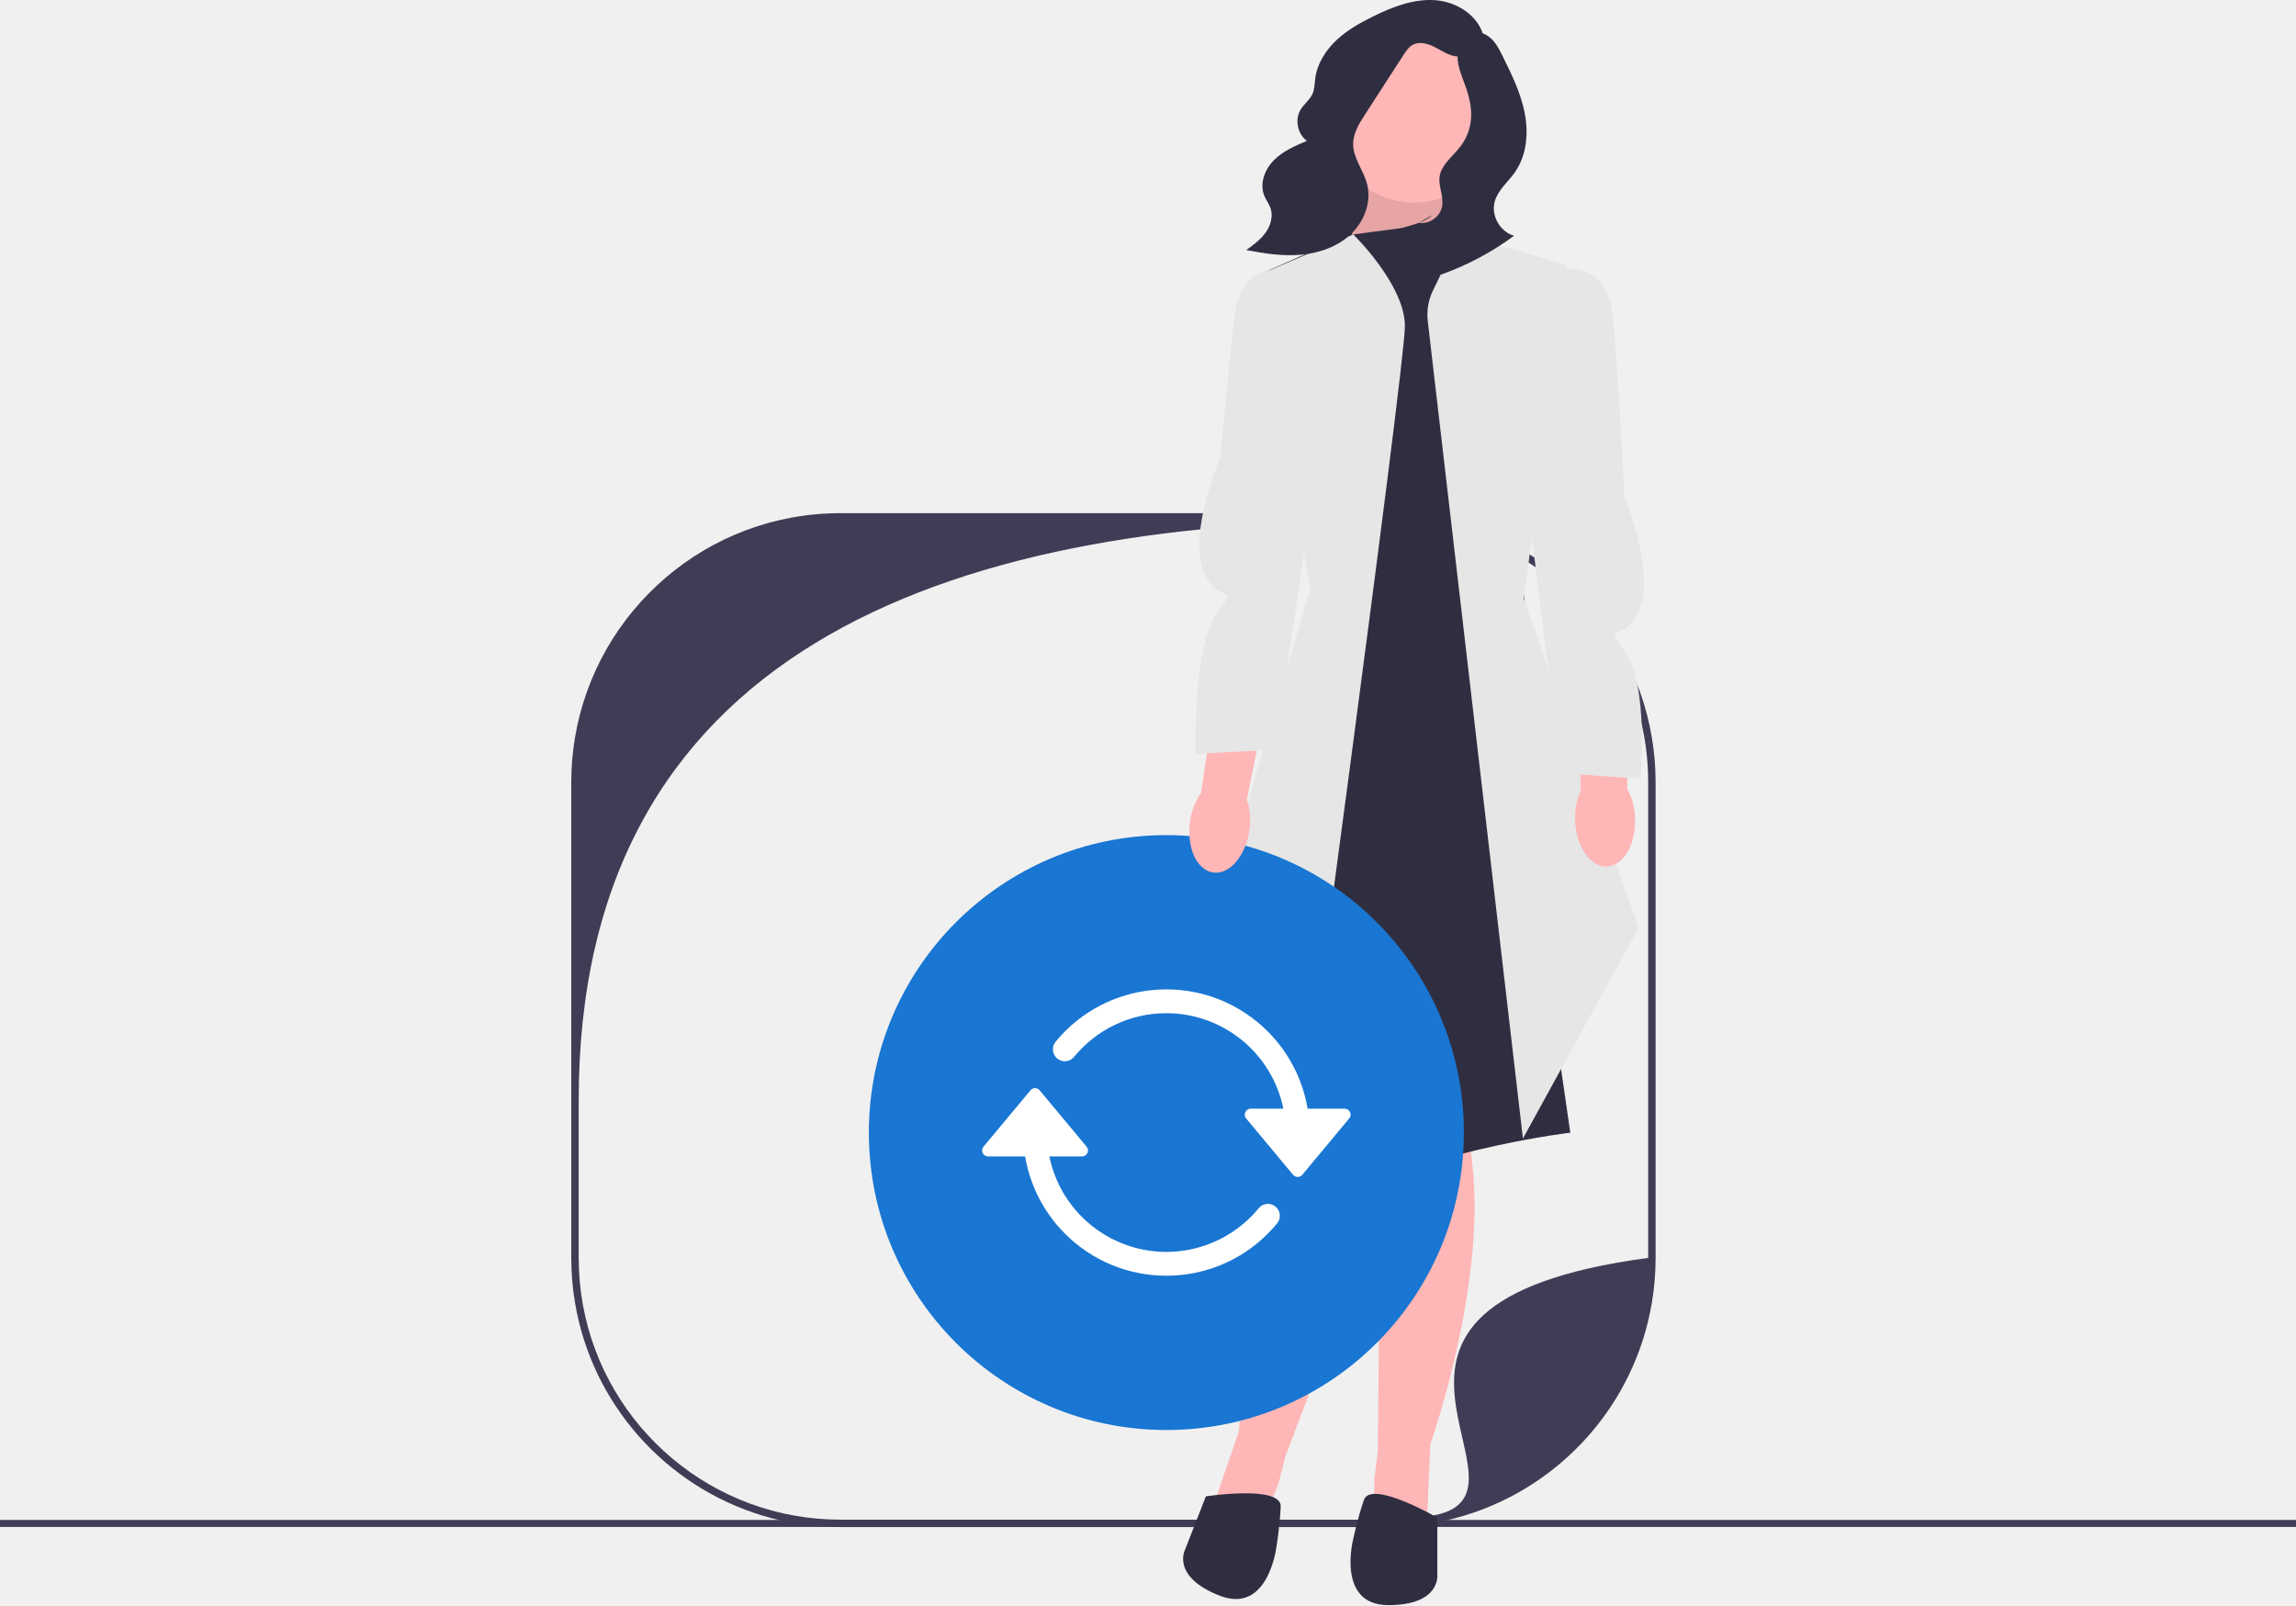
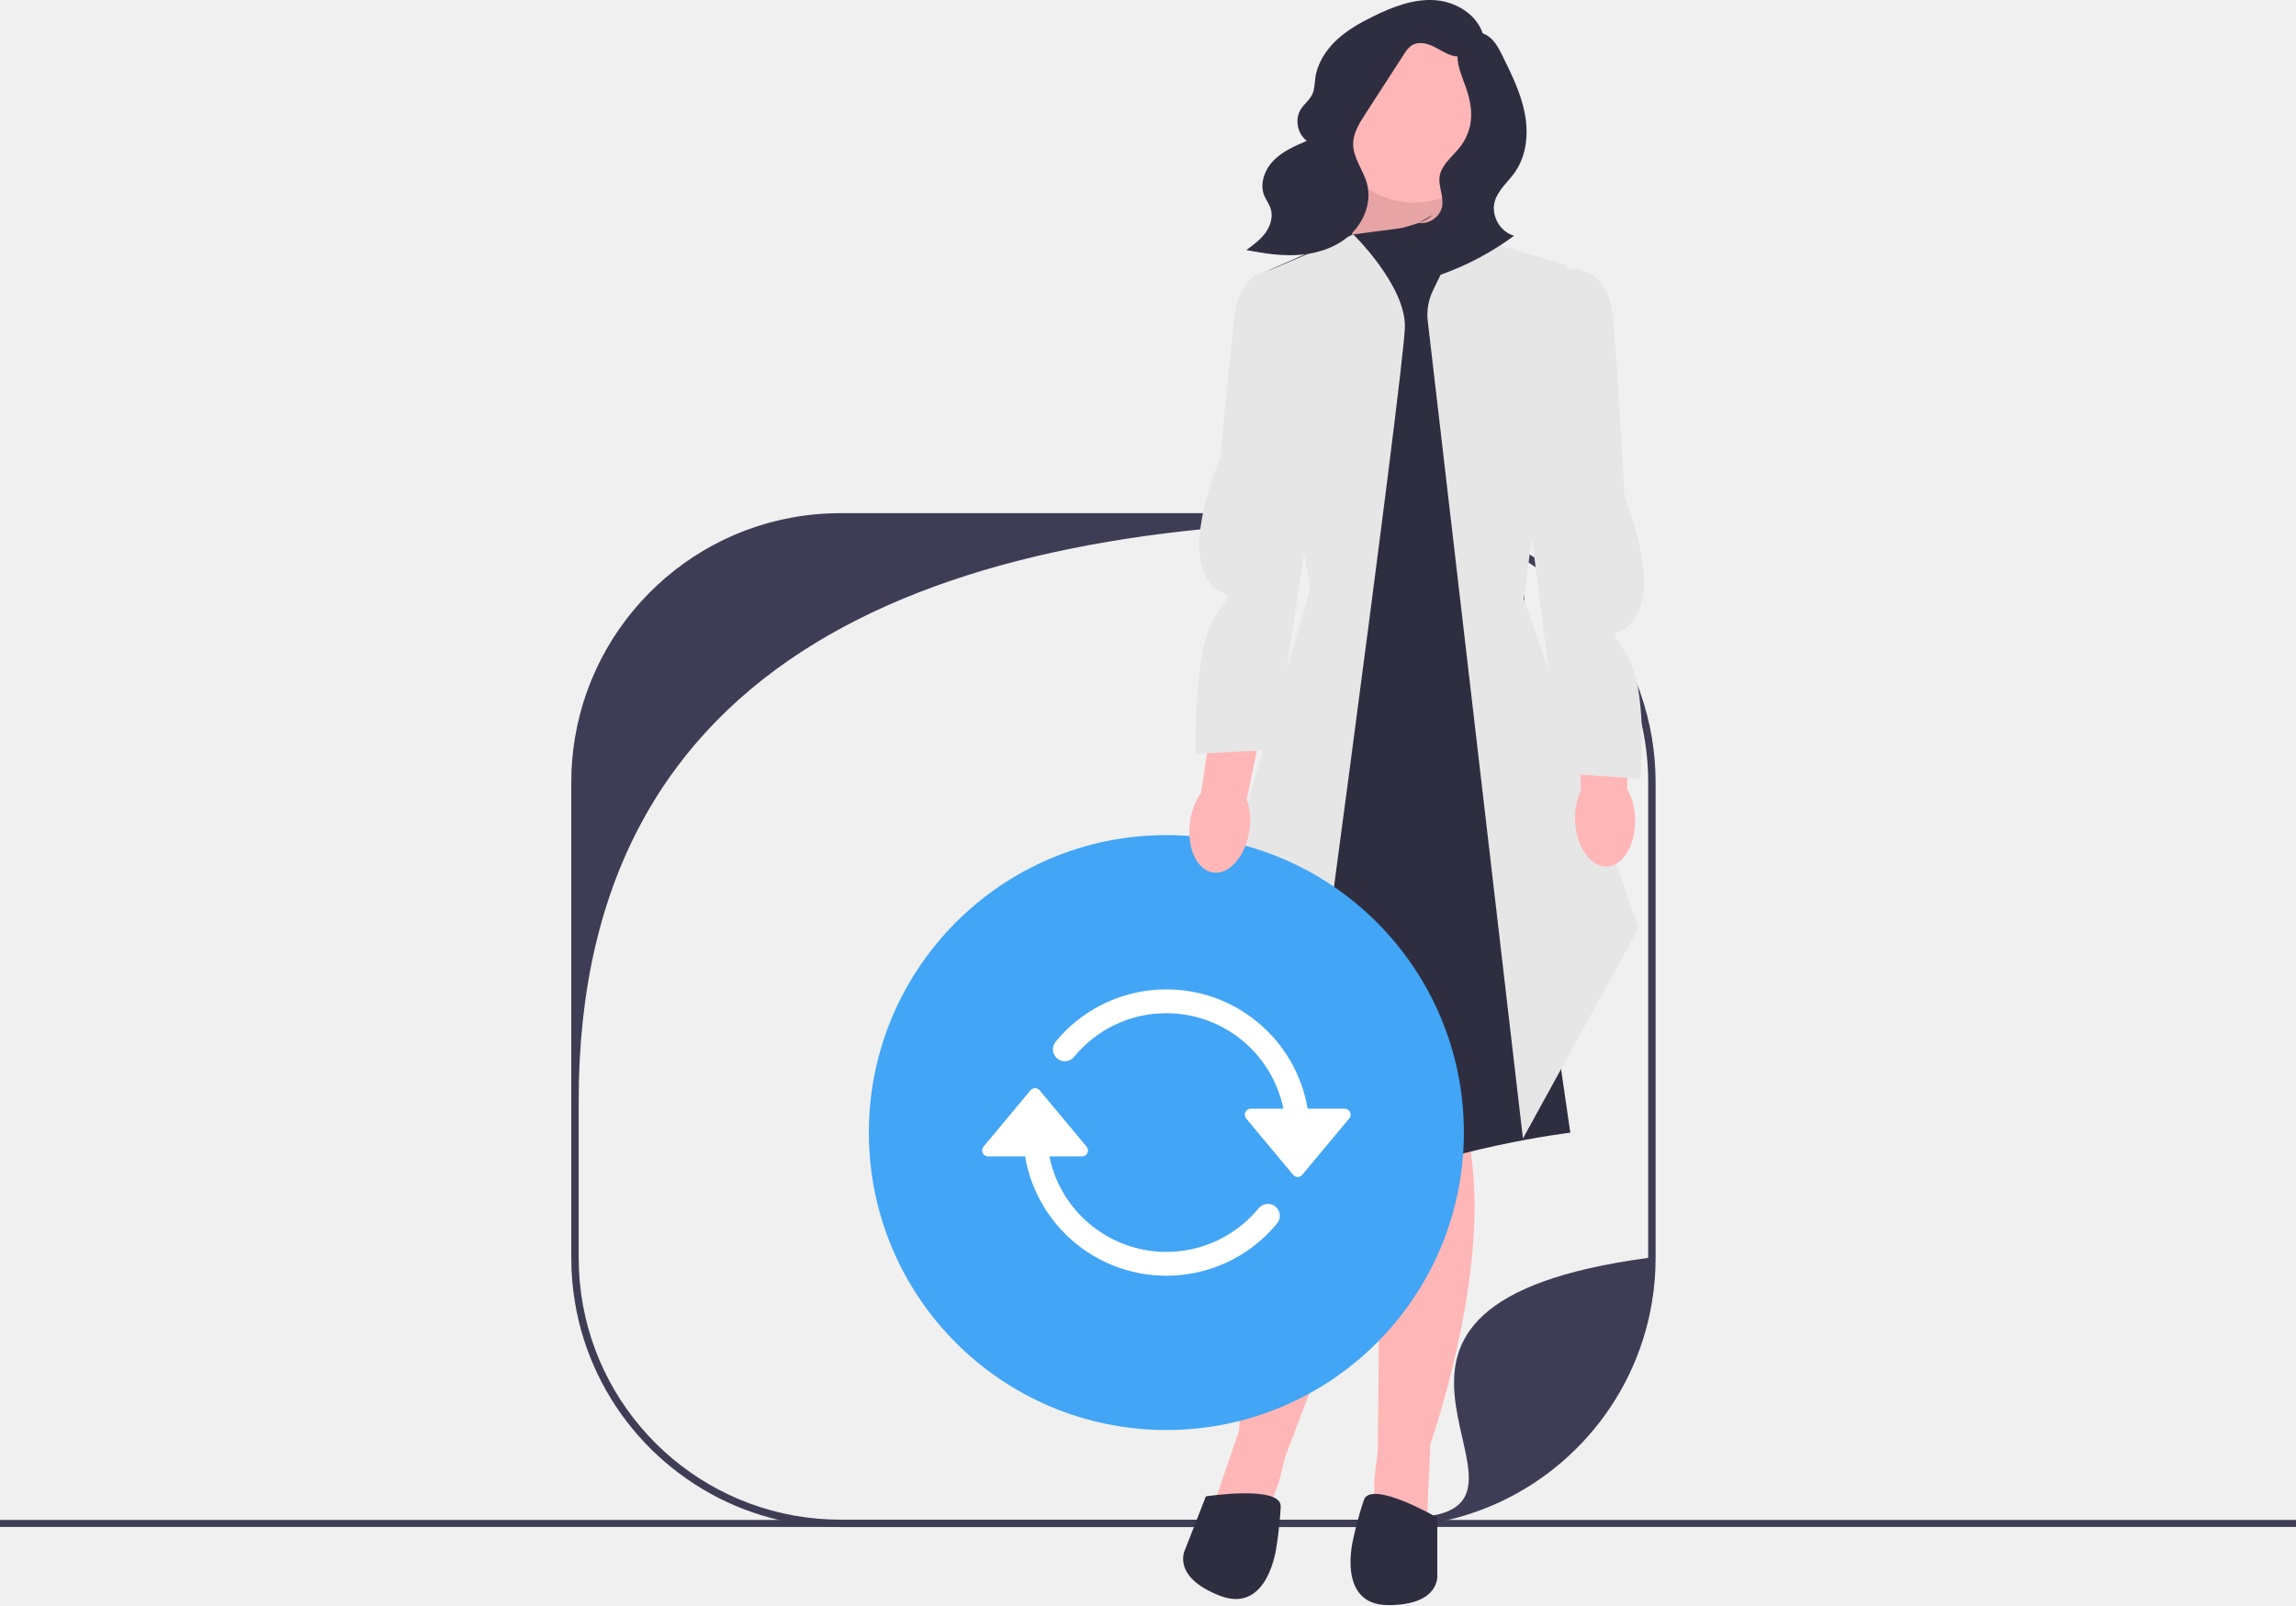
<svg xmlns="http://www.w3.org/2000/svg" width="328" height="229.343" viewBox="0 0 656 458.686">
  <rect y="434.343" width="656" height="2" fill="#3f3d56" />
  <g>
    <path d="M471.971,210.814c-6.073-36.417-37.728-64.169-75.864-64.169H240.149c-38.121,0-69.769,27.73-75.864,64.125-.704,4.162-1.067,8.443-1.067,12.806v135.886c0,4.362,.363,8.636,1.067,12.798,4.851,28.996,25.93,52.497,53.586,60.844,7.051,2.133,14.531,3.281,22.279,3.281h155.957c7.747,0,15.228-1.148,22.279-3.281,27.663-8.354,48.749-31.87,53.586-60.888,.696-4.148,1.059-8.406,1.059-12.754V223.575c0-4.348-.363-8.614-1.059-12.761h-0Zm-62.666,222.29c-4.288,.763-8.695,1.163-13.198,1.163H240.149c-4.503,0-8.91-.4-13.198-1.163-35.018-6.229-61.607-36.832-61.607-73.642v-45.105c0-127.45,103.312-165.586,230.762-165.586,41.313,0,74.805,33.492,74.805,74.805v135.886c-100.291,13.42-26.589,67.413-61.607,73.642l0,0Z" fill="#3f3d56" />
-     <polygon points="349.162 249.186 355.162 288.186 443.162 276.186 434.662 230.619 349.162 249.186" fill="#1976d2" />
+     <polygon points="349.162 249.186 355.162 288.186 443.162 276.186 434.662 230.619 349.162 249.186" fill="#42a5f5" />
    <rect x="381.842" y="30.342" width="36.385" height="37.661" fill="#2f2e41" />
    <polygon points="385.162 70.186 394.162 43.186 411.704 43.186 412.627 70.186 385.162 70.186" fill="#ffb6b6" />
    <polygon points="385.162 70.186 394.162 43.186 411.704 43.186 412.627 70.186 385.162 70.186" isolation="isolate" opacity=".1" />
    <path d="M394.662,310.686l-1,104-1,8v11.484l15,1.516,1-23s16-45,12-80-2-25-2-25l-24,3Z" fill="#ffb6b6" />
    <path d="M404.184,318.854l-36.901,97.238-1.979,7.816-4.178,10.697-14.524-4.045,7.435-21.788s1.466-47.737,17.924-78.884,10.957-22.56,10.957-22.56l21.264,11.525v0Z" fill="#ffb6b6" />
    <path d="M385.162,67.186l-27,12,17.24,89.012-2.724,127.756-18,38s-3.016,21.732,27.984,7.732,66-18,66-18l-8.5-58.5-7.5-153.5,1-34-22-14s-26.5,3.5-26.5,3.5Z" fill="#2f2e41" />
    <path d="M370.124,335.343l-29.962-50.157,34.24-116.988-16.24-89.012,28.49-12.197s14.749,14.362,14.749,26.209-31.277,242.145-31.277,242.145v-0Z" fill="#e6e6e6" />
    <path d="M435.124,325.343l-27.197-233.628c-.343-2.95,.16-5.937,1.452-8.611l7.783-16.114,30.5,8.697-12.26,95.512,32.76,93.988-33.038,60.157Z" fill="#e6e6e6" />
    <path d="M410.662,433.686s-19-11-21-5-3,11-3,11c0,0-5,19,10,19s14-8.642,14-8.642v-16.358Z" fill="#2f2e41" />
    <path d="M344.536,427.606s21.7-3.335,21.38,2.982c-.32,6.316-1.207,11.338-1.207,11.338,0,0-2.254,19.517-16.227,14.06s-9.897-13.143-9.897-13.143l5.951-15.237-0-0Z" fill="#2f2e41" />
    <circle cx="404.103" cy="33.021" r="24.86" fill="#ffb6b6" />
    <path d="M423.965,10.868c-1.157-6.129-7.449-10.275-13.665-10.795s-12.305,1.827-17.902,4.579c-3.795,1.865-7.531,3.968-10.604,6.872s-5.461,6.697-6.012,10.889c-.195,1.483-.17,3.033-.777,4.4-.758,1.708-2.387,2.868-3.369,4.458-1.762,2.851-.953,6.999,1.752,8.978-3.4,1.449-6.894,2.961-9.486,5.596s-4.089,6.703-2.666,10.115c.503,1.207,1.335,2.263,1.765,3.498,.817,2.345,.039,5.009-1.409,7.026s-3.493,3.512-5.502,4.972c5.162,1.012,10.431,1.8,15.67,1.328s10.497-2.308,14.291-5.952c3.794-3.644,5.881-9.264,4.52-14.345-1.043-3.892-3.959-7.303-3.957-11.333,.001-3.097,1.743-5.892,3.425-8.493,3.673-5.681,7.346-11.361,11.019-17.042,.661-1.022,1.357-2.079,2.401-2.704,1.776-1.063,4.08-.596,5.952,.287,1.872,.883,3.583,2.149,5.579,2.696,4.075,1.117,8.801-1.448,10.086-5.473" fill="#2f2e41" />
    <path d="M409.28,61.425c-2.072,2.006-5.057,2.652-7.824,3.465s-5.71,2.091-6.955,4.692c-1.221,2.55-.335,5.788,1.687,7.765s4.958,2.81,7.786,2.771c2.827-.039,5.583-.868,8.242-1.83,7.271-2.631,14.157-6.321,20.373-10.919-4.027-1.114-6.661-5.816-5.508-9.832,.938-3.267,3.805-5.545,5.756-8.328,3.36-4.792,3.919-11.108,2.807-16.853-1.112-5.745-3.732-11.071-6.324-16.318-.819-1.659-1.658-3.345-2.936-4.682-1.278-1.337-3.088-2.295-4.928-2.104-3.053,.318-5.003,3.67-5.024,6.74s1.326,5.955,2.347,8.85c1.052,2.983,1.784,6.144,1.501,9.294-.237,2.64-1.197,5.211-2.748,7.36-1.198,1.66-2.725,3.052-4.027,4.631-1.007,1.221-1.9,2.603-2.165,4.163-.482,2.839,1.184,5.712,.727,8.555-.482,3.006-3.645,5.307-6.653,4.841" fill="#2f2e41" />
    <g>
-       <circle cx="333.249" cy="323.645" r="85" fill="#1976d2" />
+       <circle cx="333.249" cy="323.645" r="85" fill="#42a5f5" />
      <g>
        <path d="M384.178,316.823h-10.567c-1.644-9.687-6.717-18.46-14.292-24.717-17.434-14.4-43.241-11.94-57.641,5.494-.049,.056-.096,.113-.142,.172-1.151,1.491-.874,3.633,.617,4.784,1.491,1.151,3.633,.874,4.784-.617,6.255-7.579,15.724-12.402,26.311-12.402,16.209,.002,30.179,11.406,33.426,27.286h-9.318c-.399,0-.785,.14-1.091,.395-.724,.603-.822,1.678-.219,2.402l13.411,16.099c.066,.079,.139,.152,.218,.217,.723,.603,1.799,.506,2.402-.217l13.411-16.099c.255-.306,.395-.692,.395-1.091,0-.942-.763-1.706-1.705-1.706v0Z" fill="#fff" />
        <path d="M364.343,344.734c-1.491-1.151-3.633-.874-4.784,.617-4.962,6.008-11.831,10.136-19.464,11.699-18.462,3.78-36.492-8.122-40.272-26.584h9.318c.942-0,1.705-.764,1.705-1.706-0-.399-.14-.785-.395-1.091l-13.411-16.099c-.603-.723-1.679-.821-2.402-.218-.079,.066-.152,.139-.218,.218l-13.411,16.099c-.603,.724-.505,1.799,.219,2.402,.306,.255,.692,.395,1.091,.395h10.566c1.644,9.687,6.717,18.46,14.293,24.717,17.434,14.4,43.241,11.94,57.641-5.494,.049-.056,.096-.113,.141-.172,1.151-1.491,.875-3.633-.617-4.784h0Z" fill="#fff" />
      </g>
    </g>
    <path id="uuid-da16df1e-5659-4232-96f6-61e8c639a9ec-146" d="M356.981,237.194c-1.029,7.366-5.665,12.806-10.352,12.15-4.688-.656-7.652-7.158-6.621-14.527,.371-2.949,1.444-5.766,3.127-8.216l4.756-31.156,14.573,2.543-6.236,30.444c.947,2.818,1.206,5.823,.754,8.762h-0Z" fill="#ffb6b6" />
    <path d="M369.662,77.686s-15-5-17,13-4,40-4,40c0,0-9,21-5,32s11,3.331,4,12.665-6.025,40.047-6.025,40.047l22.525-1.134s12.5-82.579,12.5-84.579-7-52-7-52v0Z" fill="#e6e6e6" />
    <g>
      <path id="uuid-6bf35aa9-e432-4b51-af77-8f4eb19e6e42-147" d="M467.161,233.85c.279,7.433-3.33,13.601-8.06,13.778s-8.789-5.705-9.067-13.14c-.152-2.969,.41-5.93,1.637-8.637l-.784-31.507,14.793-.053-.798,31.066c1.427,2.609,2.209,5.521,2.279,8.493l0,0Z" fill="#ffb6b6" />
      <path d="M444.07,77.349s15.087-4.731,16.765,13.302,3.285,51.065,3.285,51.065c0,0,8.623,21.157,4.427,32.084s-11.058,3.134-4.226,12.592c6.832,9.458,4.38,36.131,4.38,36.131l-22.501-1.536s-10.094-78.772-10.059-80.771,7.928-62.867,7.928-62.867l-0,0Z" fill="#e6e6e6" />
    </g>
  </g>
</svg>
